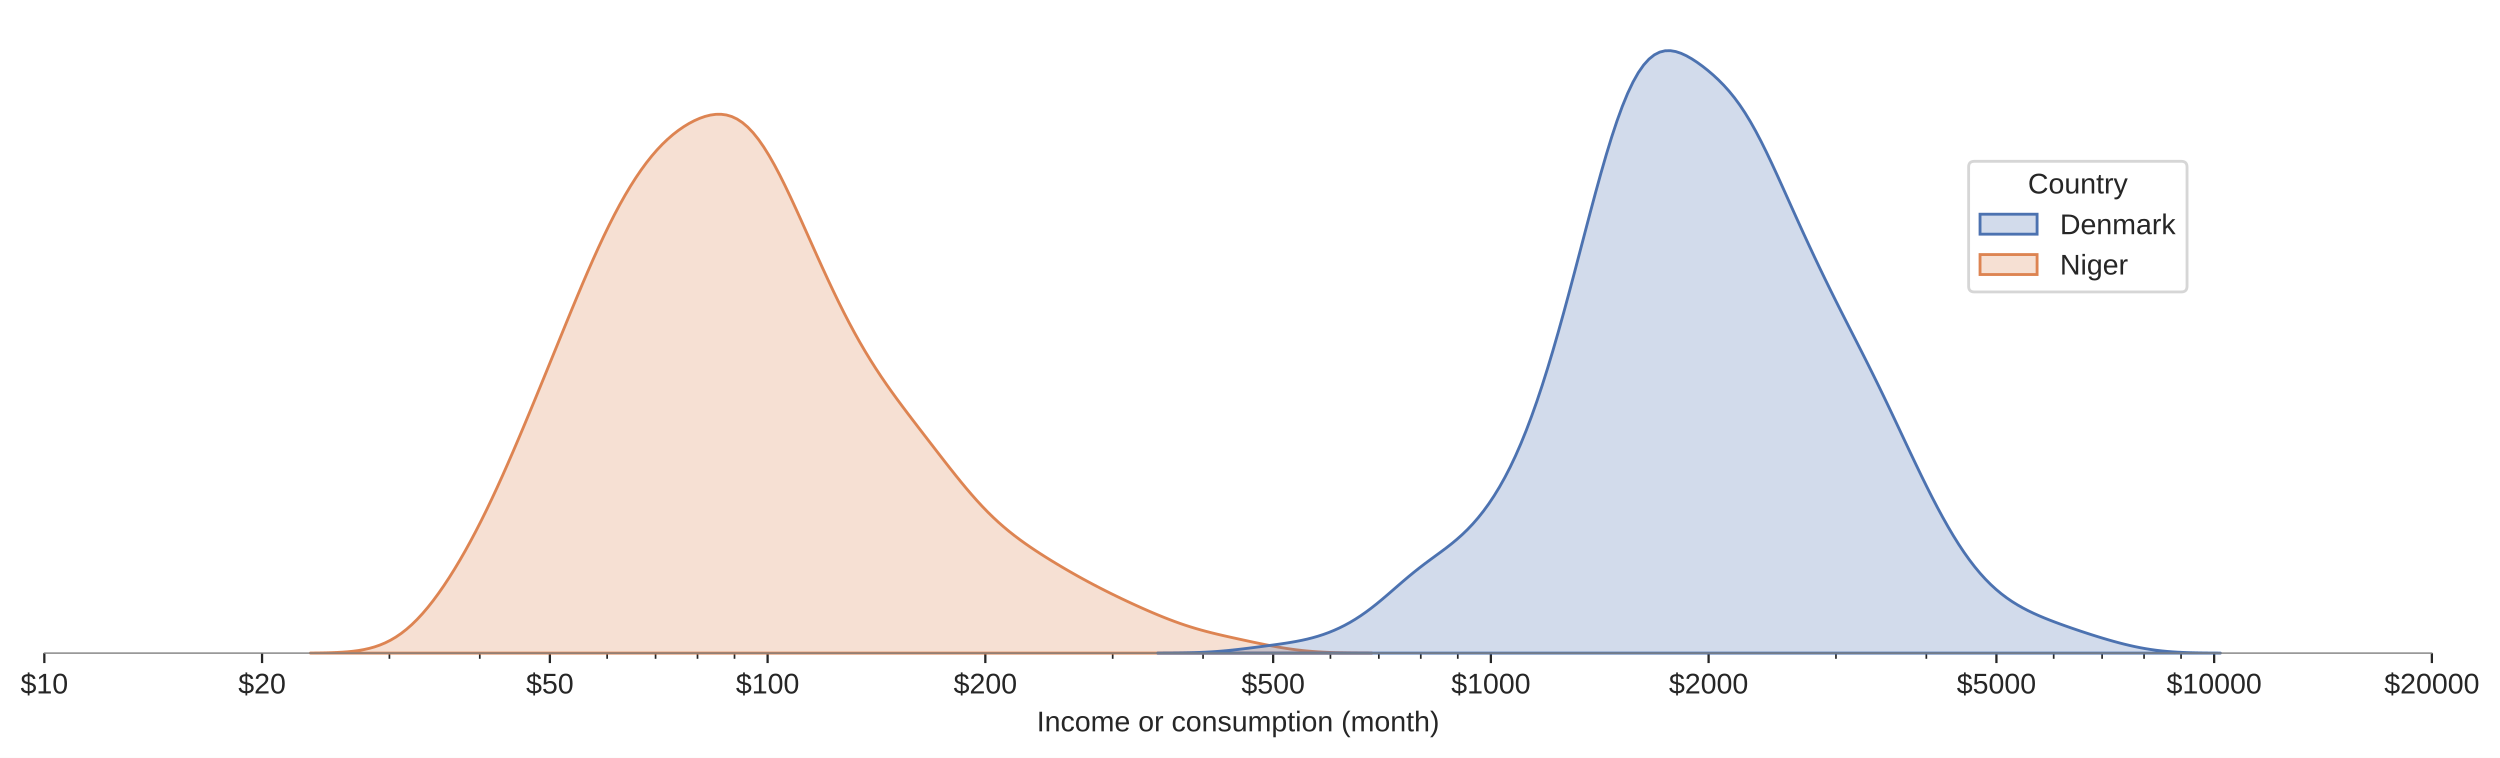
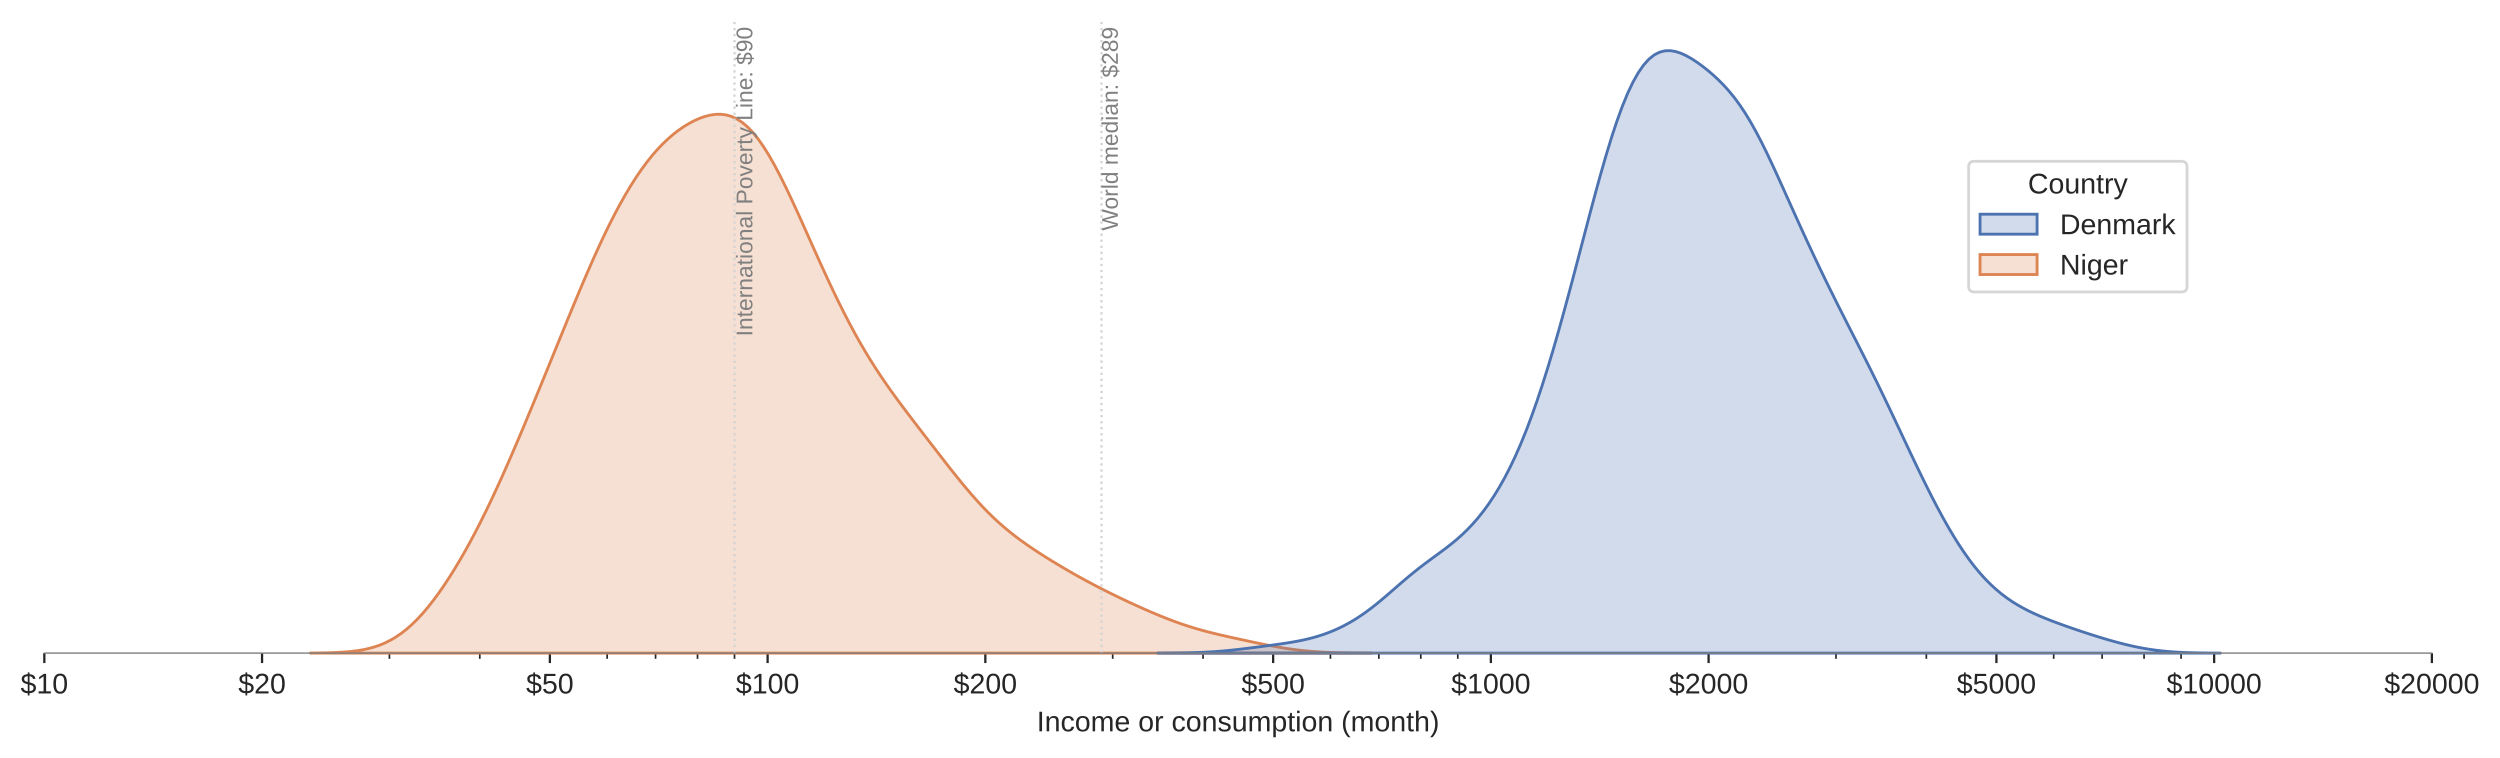
<svg xmlns="http://www.w3.org/2000/svg" xmlns:xlink="http://www.w3.org/1999/xlink" width="876.424pt" height="265.69pt" viewBox="0 0 876.424 265.69" version="1.1">
  <defs>
    <style type="text/css">*{stroke-linejoin: round; stroke-linecap: butt}</style>
  </defs>
  <g id="figure_1">
    <g id="patch_1">
      <path d="M 0 265.69  L 876.424 265.69  L 876.424 0  L 0 0  z " style="fill: #ffffff" />
    </g>
    <g id="axes_1">
      <g id="patch_2">
        <path d="M 15.541 228.96  L 852.541 228.96  L 852.541 7.2  L 15.541 7.2  z " style="fill: #ffffff" />
      </g>
      <g id="matplotlib.axis_1">
        <g id="xtick_1">
          <g id="line2d_1">
            <defs>
-               <path id="mecbe6abd04" d="M 0 0  L 0 3.5  " style="stroke: #262626; stroke-width: 0.8" />
+               <path id="m36e0f16350" d="M 0 0  L 0 3.5  " style="stroke: #262626; stroke-width: 0.8" />
            </defs>
            <g>
-               <use xlink:href="#mecbe6abd04" x="15.541" y="228.96" style="fill: #262626; stroke: #262626; stroke-width: 0.8" />
+               <use xlink:href="#m36e0f16350" x="15.541" y="228.96" style="fill: #262626; stroke: #262626; stroke-width: 0.8" />
            </g>
          </g>
          <g id="text_1">
            <text style="font-size: 10px; font-family: 'Arial', 'DejaVu Sans', 'Liberation Sans', 'Bitstream Vera Sans', sans-serif; text-anchor: middle; fill: #262626" x="15.541" y="243.118" transform="rotate(-0 15.54141 243.1178)">$10</text>
          </g>
        </g>
        <g id="xtick_2">
          <g id="line2d_2">
            <g>
-               <use xlink:href="#mecbe6abd04" x="91.87" y="228.96" style="fill: #262626; stroke: #262626; stroke-width: 0.8" />
+               <use xlink:href="#m36e0f16350" x="91.87" y="228.96" style="fill: #262626; stroke: #262626; stroke-width: 0.8" />
            </g>
          </g>
          <g id="text_2">
            <text style="font-size: 10px; font-family: 'Arial', 'DejaVu Sans', 'Liberation Sans', 'Bitstream Vera Sans', sans-serif; text-anchor: middle; fill: #262626" x="91.87" y="243.118" transform="rotate(-0 91.86974 243.1178)">$20</text>
          </g>
        </g>
        <g id="xtick_3">
          <g id="line2d_3">
            <g>
-               <use xlink:href="#mecbe6abd04" x="192.77" y="228.96" style="fill: #262626; stroke: #262626; stroke-width: 0.8" />
+               <use xlink:href="#m36e0f16350" x="192.77" y="228.96" style="fill: #262626; stroke: #262626; stroke-width: 0.8" />
            </g>
          </g>
          <g id="text_3">
            <text style="font-size: 10px; font-family: 'Arial', 'DejaVu Sans', 'Liberation Sans', 'Bitstream Vera Sans', sans-serif; text-anchor: middle; fill: #262626" x="192.77" y="243.118" transform="rotate(-0 192.7703 243.1178)">$50</text>
          </g>
        </g>
        <g id="xtick_4">
          <g id="line2d_4">
            <g>
-               <use xlink:href="#mecbe6abd04" x="269.099" y="228.96" style="fill: #262626; stroke: #262626; stroke-width: 0.8" />
+               <use xlink:href="#m36e0f16350" x="269.099" y="228.96" style="fill: #262626; stroke: #262626; stroke-width: 0.8" />
            </g>
          </g>
          <g id="text_4">
            <text style="font-size: 10px; font-family: 'Arial', 'DejaVu Sans', 'Liberation Sans', 'Bitstream Vera Sans', sans-serif; text-anchor: middle; fill: #262626" x="269.099" y="243.118" transform="rotate(-0 269.0986 243.1178)">$100</text>
          </g>
        </g>
        <g id="xtick_5">
          <g id="line2d_5">
            <g>
-               <use xlink:href="#mecbe6abd04" x="345.427" y="228.96" style="fill: #262626; stroke: #262626; stroke-width: 0.8" />
+               <use xlink:href="#m36e0f16350" x="345.427" y="228.96" style="fill: #262626; stroke: #262626; stroke-width: 0.8" />
            </g>
          </g>
          <g id="text_5">
            <text style="font-size: 10px; font-family: 'Arial', 'DejaVu Sans', 'Liberation Sans', 'Bitstream Vera Sans', sans-serif; text-anchor: middle; fill: #262626" x="345.427" y="243.118" transform="rotate(-0 345.427 243.1178)">$200</text>
          </g>
        </g>
        <g id="xtick_6">
          <g id="line2d_6">
            <g>
-               <use xlink:href="#mecbe6abd04" x="446.328" y="228.96" style="fill: #262626; stroke: #262626; stroke-width: 0.8" />
+               <use xlink:href="#m36e0f16350" x="446.328" y="228.96" style="fill: #262626; stroke: #262626; stroke-width: 0.8" />
            </g>
          </g>
          <g id="text_6">
            <text style="font-size: 10px; font-family: 'Arial', 'DejaVu Sans', 'Liberation Sans', 'Bitstream Vera Sans', sans-serif; text-anchor: middle; fill: #262626" x="446.328" y="243.118" transform="rotate(-0 446.3275 243.1178)">$500</text>
          </g>
        </g>
        <g id="xtick_7">
          <g id="line2d_7">
            <g>
-               <use xlink:href="#mecbe6abd04" x="522.656" y="228.96" style="fill: #262626; stroke: #262626; stroke-width: 0.8" />
+               <use xlink:href="#m36e0f16350" x="522.656" y="228.96" style="fill: #262626; stroke: #262626; stroke-width: 0.8" />
            </g>
          </g>
          <g id="text_7">
            <text style="font-size: 10px; font-family: 'Arial', 'DejaVu Sans', 'Liberation Sans', 'Bitstream Vera Sans', sans-serif; text-anchor: middle; fill: #262626" x="522.656" y="243.118" transform="rotate(-0 522.6559 243.1178)">$1000</text>
          </g>
        </g>
        <g id="xtick_8">
          <g id="line2d_8">
            <g>
-               <use xlink:href="#mecbe6abd04" x="598.984" y="228.96" style="fill: #262626; stroke: #262626; stroke-width: 0.8" />
+               <use xlink:href="#m36e0f16350" x="598.984" y="228.96" style="fill: #262626; stroke: #262626; stroke-width: 0.8" />
            </g>
          </g>
          <g id="text_8">
            <text style="font-size: 10px; font-family: 'Arial', 'DejaVu Sans', 'Liberation Sans', 'Bitstream Vera Sans', sans-serif; text-anchor: middle; fill: #262626" x="598.984" y="243.118" transform="rotate(-0 598.9842 243.1178)">$2000</text>
          </g>
        </g>
        <g id="xtick_9">
          <g id="line2d_9">
            <g>
-               <use xlink:href="#mecbe6abd04" x="699.885" y="228.96" style="fill: #262626; stroke: #262626; stroke-width: 0.8" />
+               <use xlink:href="#m36e0f16350" x="699.885" y="228.96" style="fill: #262626; stroke: #262626; stroke-width: 0.8" />
            </g>
          </g>
          <g id="text_9">
            <text style="font-size: 10px; font-family: 'Arial', 'DejaVu Sans', 'Liberation Sans', 'Bitstream Vera Sans', sans-serif; text-anchor: middle; fill: #262626" x="699.885" y="243.118" transform="rotate(-0 699.8847 243.1178)">$5000</text>
          </g>
        </g>
        <g id="xtick_10">
          <g id="line2d_10">
            <g>
-               <use xlink:href="#mecbe6abd04" x="776.213" y="228.96" style="fill: #262626; stroke: #262626; stroke-width: 0.8" />
+               <use xlink:href="#m36e0f16350" x="776.213" y="228.96" style="fill: #262626; stroke: #262626; stroke-width: 0.8" />
            </g>
          </g>
          <g id="text_10">
            <text style="font-size: 10px; font-family: 'Arial', 'DejaVu Sans', 'Liberation Sans', 'Bitstream Vera Sans', sans-serif; text-anchor: middle; fill: #262626" x="776.213" y="243.118" transform="rotate(-0 776.2131 243.1178)">$10000</text>
          </g>
        </g>
        <g id="xtick_11">
          <g id="line2d_11">
            <g>
-               <use xlink:href="#mecbe6abd04" x="852.541" y="228.96" style="fill: #262626; stroke: #262626; stroke-width: 0.8" />
+               <use xlink:href="#m36e0f16350" x="852.541" y="228.96" style="fill: #262626; stroke: #262626; stroke-width: 0.8" />
            </g>
          </g>
          <g id="text_11">
            <text style="font-size: 10px; font-family: 'Arial', 'DejaVu Sans', 'Liberation Sans', 'Bitstream Vera Sans', sans-serif; text-anchor: middle; fill: #262626" x="852.541" y="243.118" transform="rotate(-0 852.5414 243.1178)">$20000</text>
          </g>
        </g>
        <g id="xtick_12">
          <g id="line2d_12">
            <defs>
-               <path id="mbf387635a9" d="M 0 0  L 0 2  " style="stroke: #262626; stroke-width: 0.6" />
+               <path id="m74c52f0c83" d="M 0 0  L 0 2  " style="stroke: #262626; stroke-width: 0.6" />
            </defs>
            <g>
-               <use xlink:href="#mbf387635a9" x="136.519" y="228.96" style="fill: #262626; stroke: #262626; stroke-width: 0.6" />
+               <use xlink:href="#m74c52f0c83" x="136.519" y="228.96" style="fill: #262626; stroke: #262626; stroke-width: 0.6" />
            </g>
          </g>
        </g>
        <g id="xtick_13">
          <g id="line2d_13">
            <g>
-               <use xlink:href="#mbf387635a9" x="168.198" y="228.96" style="fill: #262626; stroke: #262626; stroke-width: 0.6" />
+               <use xlink:href="#m74c52f0c83" x="168.198" y="228.96" style="fill: #262626; stroke: #262626; stroke-width: 0.6" />
            </g>
          </g>
        </g>
        <g id="xtick_14">
          <g id="line2d_14">
            <g>
-               <use xlink:href="#mbf387635a9" x="212.847" y="228.96" style="fill: #262626; stroke: #262626; stroke-width: 0.6" />
+               <use xlink:href="#m74c52f0c83" x="212.847" y="228.96" style="fill: #262626; stroke: #262626; stroke-width: 0.6" />
            </g>
          </g>
        </g>
        <g id="xtick_15">
          <g id="line2d_15">
            <g>
-               <use xlink:href="#mbf387635a9" x="229.822" y="228.96" style="fill: #262626; stroke: #262626; stroke-width: 0.6" />
+               <use xlink:href="#m74c52f0c83" x="229.822" y="228.96" style="fill: #262626; stroke: #262626; stroke-width: 0.6" />
            </g>
          </g>
        </g>
        <g id="xtick_16">
          <g id="line2d_16">
            <g>
-               <use xlink:href="#mbf387635a9" x="244.526" y="228.96" style="fill: #262626; stroke: #262626; stroke-width: 0.6" />
+               <use xlink:href="#m74c52f0c83" x="244.526" y="228.96" style="fill: #262626; stroke: #262626; stroke-width: 0.6" />
            </g>
          </g>
        </g>
        <g id="xtick_17">
          <g id="line2d_17">
            <g>
-               <use xlink:href="#mbf387635a9" x="257.496" y="228.96" style="fill: #262626; stroke: #262626; stroke-width: 0.6" />
+               <use xlink:href="#m74c52f0c83" x="257.496" y="228.96" style="fill: #262626; stroke: #262626; stroke-width: 0.6" />
            </g>
          </g>
        </g>
        <g id="xtick_18">
          <g id="line2d_18">
            <g>
-               <use xlink:href="#mbf387635a9" x="390.076" y="228.96" style="fill: #262626; stroke: #262626; stroke-width: 0.6" />
+               <use xlink:href="#m74c52f0c83" x="390.076" y="228.96" style="fill: #262626; stroke: #262626; stroke-width: 0.6" />
            </g>
          </g>
        </g>
        <g id="xtick_19">
          <g id="line2d_19">
            <g>
-               <use xlink:href="#mbf387635a9" x="421.755" y="228.96" style="fill: #262626; stroke: #262626; stroke-width: 0.6" />
+               <use xlink:href="#m74c52f0c83" x="421.755" y="228.96" style="fill: #262626; stroke: #262626; stroke-width: 0.6" />
            </g>
          </g>
        </g>
        <g id="xtick_20">
          <g id="line2d_20">
            <g>
-               <use xlink:href="#mbf387635a9" x="466.404" y="228.96" style="fill: #262626; stroke: #262626; stroke-width: 0.6" />
+               <use xlink:href="#m74c52f0c83" x="466.404" y="228.96" style="fill: #262626; stroke: #262626; stroke-width: 0.6" />
            </g>
          </g>
        </g>
        <g id="xtick_21">
          <g id="line2d_21">
            <g>
-               <use xlink:href="#mbf387635a9" x="483.379" y="228.96" style="fill: #262626; stroke: #262626; stroke-width: 0.6" />
+               <use xlink:href="#m74c52f0c83" x="483.379" y="228.96" style="fill: #262626; stroke: #262626; stroke-width: 0.6" />
            </g>
          </g>
        </g>
        <g id="xtick_22">
          <g id="line2d_22">
            <g>
-               <use xlink:href="#mbf387635a9" x="498.084" y="228.96" style="fill: #262626; stroke: #262626; stroke-width: 0.6" />
+               <use xlink:href="#m74c52f0c83" x="498.084" y="228.96" style="fill: #262626; stroke: #262626; stroke-width: 0.6" />
            </g>
          </g>
        </g>
        <g id="xtick_23">
          <g id="line2d_23">
            <g>
-               <use xlink:href="#mbf387635a9" x="511.054" y="228.96" style="fill: #262626; stroke: #262626; stroke-width: 0.6" />
+               <use xlink:href="#m74c52f0c83" x="511.054" y="228.96" style="fill: #262626; stroke: #262626; stroke-width: 0.6" />
            </g>
          </g>
        </g>
        <g id="xtick_24">
          <g id="line2d_24">
            <g>
-               <use xlink:href="#mbf387635a9" x="643.633" y="228.96" style="fill: #262626; stroke: #262626; stroke-width: 0.6" />
+               <use xlink:href="#m74c52f0c83" x="643.633" y="228.96" style="fill: #262626; stroke: #262626; stroke-width: 0.6" />
            </g>
          </g>
        </g>
        <g id="xtick_25">
          <g id="line2d_25">
            <g>
-               <use xlink:href="#mbf387635a9" x="675.313" y="228.96" style="fill: #262626; stroke: #262626; stroke-width: 0.6" />
+               <use xlink:href="#m74c52f0c83" x="675.313" y="228.96" style="fill: #262626; stroke: #262626; stroke-width: 0.6" />
            </g>
          </g>
        </g>
        <g id="xtick_26">
          <g id="line2d_26">
            <g>
-               <use xlink:href="#mbf387635a9" x="719.962" y="228.96" style="fill: #262626; stroke: #262626; stroke-width: 0.6" />
+               <use xlink:href="#m74c52f0c83" x="719.962" y="228.96" style="fill: #262626; stroke: #262626; stroke-width: 0.6" />
            </g>
          </g>
        </g>
        <g id="xtick_27">
          <g id="line2d_27">
            <g>
-               <use xlink:href="#mbf387635a9" x="736.937" y="228.96" style="fill: #262626; stroke: #262626; stroke-width: 0.6" />
+               <use xlink:href="#m74c52f0c83" x="736.937" y="228.96" style="fill: #262626; stroke: #262626; stroke-width: 0.6" />
            </g>
          </g>
        </g>
        <g id="xtick_28">
          <g id="line2d_28">
            <g>
-               <use xlink:href="#mbf387635a9" x="751.641" y="228.96" style="fill: #262626; stroke: #262626; stroke-width: 0.6" />
+               <use xlink:href="#m74c52f0c83" x="751.641" y="228.96" style="fill: #262626; stroke: #262626; stroke-width: 0.6" />
            </g>
          </g>
        </g>
        <g id="xtick_29">
          <g id="line2d_29">
            <g>
-               <use xlink:href="#mbf387635a9" x="764.611" y="228.96" style="fill: #262626; stroke: #262626; stroke-width: 0.6" />
+               <use xlink:href="#m74c52f0c83" x="764.611" y="228.96" style="fill: #262626; stroke: #262626; stroke-width: 0.6" />
            </g>
          </g>
        </g>
        <g id="text_12">
          <text style="font-size: 10px; font-family: 'Arial', 'DejaVu Sans', 'Liberation Sans', 'Bitstream Vera Sans', sans-serif; text-anchor: middle; fill: #262626" x="434.041" y="256.385" transform="rotate(-0 434.0414 256.385)">Income or consumption (month)</text>
        </g>
      </g>
      <g id="matplotlib.axis_2" />
      <g id="FillBetweenPolyCollection_1">
        <defs>
-           <path id="m3362340165" d="M 108.839 -36.759  L 108.839 -36.73  L 110.709 -36.73  L 112.578 -36.73  L 114.448 -36.73  L 116.317 -36.73  L 118.187 -36.73  L 120.056 -36.73  L 121.926 -36.73  L 123.795 -36.73  L 125.665 -36.73  L 127.534 -36.73  L 129.404 -36.73  L 131.273 -36.73  L 133.143 -36.73  L 135.012 -36.73  L 136.882 -36.73  L 138.751 -36.73  L 140.621 -36.73  L 142.49 -36.73  L 144.36 -36.73  L 146.229 -36.73  L 148.099 -36.73  L 149.968 -36.73  L 151.837 -36.73  L 153.707 -36.73  L 155.576 -36.73  L 157.446 -36.73  L 159.315 -36.73  L 161.185 -36.73  L 163.054 -36.73  L 164.924 -36.73  L 166.793 -36.73  L 168.663 -36.73  L 170.532 -36.73  L 172.402 -36.73  L 174.271 -36.73  L 176.141 -36.73  L 178.01 -36.73  L 179.88 -36.73  L 181.749 -36.73  L 183.619 -36.73  L 185.488 -36.73  L 187.358 -36.73  L 189.227 -36.73  L 191.097 -36.73  L 192.966 -36.73  L 194.836 -36.73  L 196.705 -36.73  L 198.575 -36.73  L 200.444 -36.73  L 202.314 -36.73  L 204.183 -36.73  L 206.053 -36.73  L 207.922 -36.73  L 209.792 -36.73  L 211.661 -36.73  L 213.531 -36.73  L 215.4 -36.73  L 217.27 -36.73  L 219.139 -36.73  L 221.009 -36.73  L 222.878 -36.73  L 224.748 -36.73  L 226.617 -36.73  L 228.487 -36.73  L 230.356 -36.73  L 232.226 -36.73  L 234.095 -36.73  L 235.965 -36.73  L 237.834 -36.73  L 239.704 -36.73  L 241.573 -36.73  L 243.443 -36.73  L 245.312 -36.73  L 247.182 -36.73  L 249.051 -36.73  L 250.921 -36.73  L 252.79 -36.73  L 254.66 -36.73  L 256.529 -36.73  L 258.399 -36.73  L 260.268 -36.73  L 262.138 -36.73  L 264.007 -36.73  L 265.877 -36.73  L 267.746 -36.73  L 269.616 -36.73  L 271.485 -36.73  L 273.355 -36.73  L 275.224 -36.73  L 277.094 -36.73  L 278.963 -36.73  L 280.833 -36.73  L 282.702 -36.73  L 284.572 -36.73  L 286.441 -36.73  L 288.311 -36.73  L 290.18 -36.73  L 292.05 -36.73  L 293.919 -36.73  L 295.789 -36.73  L 297.658 -36.73  L 299.528 -36.73  L 301.397 -36.73  L 303.267 -36.73  L 305.136 -36.73  L 307.006 -36.73  L 308.875 -36.73  L 310.745 -36.73  L 312.614 -36.73  L 314.484 -36.73  L 316.353 -36.73  L 318.223 -36.73  L 320.092 -36.73  L 321.962 -36.73  L 323.831 -36.73  L 325.701 -36.73  L 327.57 -36.73  L 329.44 -36.73  L 331.309 -36.73  L 333.179 -36.73  L 335.048 -36.73  L 336.917 -36.73  L 338.787 -36.73  L 340.656 -36.73  L 342.526 -36.73  L 344.395 -36.73  L 346.265 -36.73  L 348.134 -36.73  L 350.004 -36.73  L 351.873 -36.73  L 353.743 -36.73  L 355.612 -36.73  L 357.482 -36.73  L 359.351 -36.73  L 361.221 -36.73  L 363.09 -36.73  L 364.96 -36.73  L 366.829 -36.73  L 368.699 -36.73  L 370.568 -36.73  L 372.438 -36.73  L 374.307 -36.73  L 376.177 -36.73  L 378.046 -36.73  L 379.916 -36.73  L 381.785 -36.73  L 383.655 -36.73  L 385.524 -36.73  L 387.394 -36.73  L 389.263 -36.73  L 391.133 -36.73  L 393.002 -36.73  L 394.872 -36.73  L 396.741 -36.73  L 398.611 -36.73  L 400.48 -36.73  L 402.35 -36.73  L 404.219 -36.73  L 406.089 -36.73  L 407.958 -36.73  L 409.828 -36.73  L 411.697 -36.73  L 413.567 -36.73  L 415.436 -36.73  L 417.306 -36.73  L 419.175 -36.73  L 421.045 -36.73  L 422.914 -36.73  L 424.784 -36.73  L 426.653 -36.73  L 428.523 -36.73  L 430.392 -36.73  L 432.262 -36.73  L 434.131 -36.73  L 436.001 -36.73  L 437.87 -36.73  L 439.74 -36.73  L 441.609 -36.73  L 443.479 -36.73  L 445.348 -36.73  L 447.218 -36.73  L 449.087 -36.73  L 450.957 -36.73  L 452.826 -36.73  L 454.696 -36.73  L 456.565 -36.73  L 458.435 -36.73  L 460.304 -36.73  L 462.174 -36.73  L 464.043 -36.73  L 465.913 -36.73  L 467.782 -36.73  L 469.652 -36.73  L 471.521 -36.73  L 473.391 -36.73  L 475.26 -36.73  L 477.13 -36.73  L 478.999 -36.73  L 480.869 -36.73  L 480.869 -36.743  L 480.869 -36.743  L 478.999 -36.75  L 477.13 -36.761  L 475.26 -36.776  L 473.391 -36.796  L 471.521 -36.825  L 469.652 -36.863  L 467.782 -36.914  L 465.913 -36.98  L 464.043 -37.065  L 462.174 -37.17  L 460.304 -37.299  L 458.435 -37.455  L 456.565 -37.64  L 454.696 -37.854  L 452.826 -38.099  L 450.957 -38.373  L 449.087 -38.675  L 447.218 -39.002  L 445.348 -39.351  L 443.479 -39.717  L 441.609 -40.098  L 439.74 -40.488  L 437.87 -40.885  L 436.001 -41.287  L 434.131 -41.693  L 432.262 -42.103  L 430.392 -42.519  L 428.523 -42.945  L 426.653 -43.384  L 424.784 -43.841  L 422.914 -44.32  L 421.045 -44.827  L 419.175 -45.363  L 417.306 -45.933  L 415.436 -46.538  L 413.567 -47.176  L 411.697 -47.849  L 409.828 -48.553  L 407.958 -49.287  L 406.089 -50.047  L 404.219 -50.831  L 402.35 -51.635  L 400.48 -52.458  L 398.611 -53.298  L 396.741 -54.153  L 394.872 -55.023  L 393.002 -55.908  L 391.133 -56.808  L 389.263 -57.724  L 387.394 -58.658  L 385.524 -59.609  L 383.655 -60.58  L 381.785 -61.57  L 379.916 -62.581  L 378.046 -63.613  L 376.177 -64.665  L 374.307 -65.737  L 372.438 -66.83  L 370.568 -67.943  L 368.699 -69.078  L 366.829 -70.236  L 364.96 -71.421  L 363.09 -72.636  L 361.221 -73.888  L 359.351 -75.183  L 357.482 -76.53  L 355.612 -77.939  L 353.743 -79.418  L 351.873 -80.976  L 350.004 -82.621  L 348.134 -84.359  L 346.265 -86.192  L 344.395 -88.122  L 342.526 -90.145  L 340.656 -92.255  L 338.787 -94.444  L 336.917 -96.7  L 335.048 -99.011  L 333.179 -101.365  L 331.309 -103.75  L 329.44 -106.155  L 327.57 -108.571  L 325.701 -110.993  L 323.831 -113.419  L 321.962 -115.849  L 320.092 -118.288  L 318.223 -120.744  L 316.353 -123.227  L 314.484 -125.749  L 312.614 -128.326  L 310.745 -130.973  L 308.875 -133.705  L 307.006 -136.538  L 305.136 -139.485  L 303.267 -142.557  L 301.397 -145.763  L 299.528 -149.108  L 297.658 -152.591  L 295.789 -156.211  L 293.919 -159.96  L 292.05 -163.827  L 290.18 -167.799  L 288.311 -171.856  L 286.441 -175.98  L 284.572 -180.147  L 282.702 -184.329  L 280.833 -188.498  L 278.963 -192.62  L 277.094 -196.658  L 275.224 -200.572  L 273.355 -204.321  L 271.485 -207.862  L 269.616 -211.153  L 267.746 -214.154  L 265.877 -216.834  L 264.007 -219.165  L 262.138 -221.131  L 260.268 -222.727  L 258.399 -223.956  L 256.529 -224.834  L 254.66 -225.382  L 252.79 -225.629  L 250.921 -225.607  L 249.051 -225.347  L 247.182 -224.877  L 245.312 -224.221  L 243.443 -223.397  L 241.573 -222.415  L 239.704 -221.28  L 237.834 -219.991  L 235.965 -218.541  L 234.095 -216.925  L 232.226 -215.135  L 230.356 -213.161  L 228.487 -210.999  L 226.617 -208.644  L 224.748 -206.093  L 222.878 -203.345  L 221.009 -200.401  L 219.139 -197.263  L 217.27 -193.937  L 215.4 -190.426  L 213.531 -186.739  L 211.661 -182.887  L 209.792 -178.883  L 207.922 -174.741  L 206.053 -170.48  L 204.183 -166.119  L 202.314 -161.676  L 200.444 -157.173  L 198.575 -152.627  L 196.705 -148.054  L 194.836 -143.468  L 192.966 -138.881  L 191.097 -134.302  L 189.227 -129.738  L 187.358 -125.198  L 185.488 -120.687  L 183.619 -116.213  L 181.749 -111.787  L 179.88 -107.418  L 178.01 -103.119  L 176.141 -98.901  L 174.271 -94.778  L 172.402 -90.759  L 170.532 -86.856  L 168.663 -83.074  L 166.793 -79.421  L 164.924 -75.898  L 163.054 -72.509  L 161.185 -69.255  L 159.315 -66.138  L 157.446 -63.16  L 155.576 -60.326  L 153.707 -57.641  L 151.837 -55.112  L 149.968 -52.747  L 148.099 -50.554  L 146.229 -48.54  L 144.36 -46.71  L 142.49 -45.068  L 140.621 -43.613  L 138.751 -42.34  L 136.882 -41.244  L 135.012 -40.313  L 133.143 -39.535  L 131.273 -38.895  L 129.404 -38.377  L 127.534 -37.964  L 125.665 -37.641  L 123.795 -37.392  L 121.926 -37.204  L 120.056 -37.064  L 118.187 -36.962  L 116.317 -36.888  L 114.448 -36.836  L 112.578 -36.8  L 110.709 -36.775  L 108.839 -36.759  z " style="stroke: #dd8452" />
+           <path id="mcec9c2b5de" d="M 108.839 -36.759  L 108.839 -36.73  L 110.709 -36.73  L 112.578 -36.73  L 114.448 -36.73  L 116.317 -36.73  L 118.187 -36.73  L 120.056 -36.73  L 121.926 -36.73  L 123.795 -36.73  L 125.665 -36.73  L 127.534 -36.73  L 129.404 -36.73  L 131.273 -36.73  L 133.143 -36.73  L 135.012 -36.73  L 136.882 -36.73  L 138.751 -36.73  L 140.621 -36.73  L 142.49 -36.73  L 144.36 -36.73  L 146.229 -36.73  L 148.099 -36.73  L 149.968 -36.73  L 151.837 -36.73  L 153.707 -36.73  L 155.576 -36.73  L 157.446 -36.73  L 159.315 -36.73  L 161.185 -36.73  L 163.054 -36.73  L 164.924 -36.73  L 166.793 -36.73  L 168.663 -36.73  L 170.532 -36.73  L 172.402 -36.73  L 174.271 -36.73  L 176.141 -36.73  L 178.01 -36.73  L 179.88 -36.73  L 181.749 -36.73  L 183.619 -36.73  L 185.488 -36.73  L 187.358 -36.73  L 189.227 -36.73  L 191.097 -36.73  L 192.966 -36.73  L 194.836 -36.73  L 196.705 -36.73  L 198.575 -36.73  L 200.444 -36.73  L 202.314 -36.73  L 204.183 -36.73  L 206.053 -36.73  L 207.922 -36.73  L 209.792 -36.73  L 211.661 -36.73  L 213.531 -36.73  L 215.4 -36.73  L 217.27 -36.73  L 219.139 -36.73  L 221.009 -36.73  L 222.878 -36.73  L 224.748 -36.73  L 226.617 -36.73  L 228.487 -36.73  L 230.356 -36.73  L 232.226 -36.73  L 234.095 -36.73  L 235.965 -36.73  L 237.834 -36.73  L 239.704 -36.73  L 241.573 -36.73  L 243.443 -36.73  L 245.312 -36.73  L 247.182 -36.73  L 249.051 -36.73  L 250.921 -36.73  L 252.79 -36.73  L 254.66 -36.73  L 256.529 -36.73  L 258.399 -36.73  L 260.268 -36.73  L 262.138 -36.73  L 264.007 -36.73  L 265.877 -36.73  L 267.746 -36.73  L 269.616 -36.73  L 271.485 -36.73  L 273.355 -36.73  L 275.224 -36.73  L 277.094 -36.73  L 278.963 -36.73  L 280.833 -36.73  L 282.702 -36.73  L 284.572 -36.73  L 286.441 -36.73  L 288.311 -36.73  L 290.18 -36.73  L 292.05 -36.73  L 293.919 -36.73  L 295.789 -36.73  L 297.658 -36.73  L 299.528 -36.73  L 301.397 -36.73  L 303.267 -36.73  L 305.136 -36.73  L 307.006 -36.73  L 308.875 -36.73  L 310.745 -36.73  L 312.614 -36.73  L 314.484 -36.73  L 316.353 -36.73  L 318.223 -36.73  L 320.092 -36.73  L 321.962 -36.73  L 323.831 -36.73  L 325.701 -36.73  L 327.57 -36.73  L 329.44 -36.73  L 331.309 -36.73  L 333.179 -36.73  L 335.048 -36.73  L 336.917 -36.73  L 338.787 -36.73  L 340.656 -36.73  L 342.526 -36.73  L 344.395 -36.73  L 346.265 -36.73  L 348.134 -36.73  L 350.004 -36.73  L 351.873 -36.73  L 353.743 -36.73  L 355.612 -36.73  L 357.482 -36.73  L 359.351 -36.73  L 361.221 -36.73  L 363.09 -36.73  L 364.96 -36.73  L 366.829 -36.73  L 368.699 -36.73  L 370.568 -36.73  L 372.438 -36.73  L 374.307 -36.73  L 376.177 -36.73  L 378.046 -36.73  L 379.916 -36.73  L 381.785 -36.73  L 383.655 -36.73  L 385.524 -36.73  L 387.394 -36.73  L 389.263 -36.73  L 391.133 -36.73  L 393.002 -36.73  L 394.872 -36.73  L 396.741 -36.73  L 398.611 -36.73  L 400.48 -36.73  L 402.35 -36.73  L 404.219 -36.73  L 406.089 -36.73  L 407.958 -36.73  L 409.828 -36.73  L 411.697 -36.73  L 413.567 -36.73  L 415.436 -36.73  L 417.306 -36.73  L 419.175 -36.73  L 421.045 -36.73  L 422.914 -36.73  L 424.784 -36.73  L 426.653 -36.73  L 428.523 -36.73  L 430.392 -36.73  L 432.262 -36.73  L 434.131 -36.73  L 436.001 -36.73  L 437.87 -36.73  L 439.74 -36.73  L 441.609 -36.73  L 443.479 -36.73  L 445.348 -36.73  L 447.218 -36.73  L 449.087 -36.73  L 450.957 -36.73  L 452.826 -36.73  L 454.696 -36.73  L 456.565 -36.73  L 458.435 -36.73  L 460.304 -36.73  L 462.174 -36.73  L 464.043 -36.73  L 465.913 -36.73  L 467.782 -36.73  L 469.652 -36.73  L 471.521 -36.73  L 473.391 -36.73  L 475.26 -36.73  L 477.13 -36.73  L 478.999 -36.73  L 480.869 -36.73  L 480.869 -36.743  L 480.869 -36.743  L 478.999 -36.75  L 477.13 -36.761  L 475.26 -36.776  L 473.391 -36.796  L 471.521 -36.825  L 469.652 -36.863  L 467.782 -36.914  L 465.913 -36.98  L 464.043 -37.065  L 462.174 -37.17  L 460.304 -37.299  L 458.435 -37.455  L 456.565 -37.64  L 454.696 -37.854  L 452.826 -38.099  L 450.957 -38.373  L 449.087 -38.675  L 447.218 -39.002  L 445.348 -39.351  L 443.479 -39.717  L 441.609 -40.098  L 439.74 -40.488  L 437.87 -40.885  L 436.001 -41.287  L 434.131 -41.693  L 432.262 -42.103  L 430.392 -42.519  L 428.523 -42.945  L 426.653 -43.384  L 424.784 -43.841  L 422.914 -44.32  L 421.045 -44.827  L 419.175 -45.363  L 417.306 -45.933  L 415.436 -46.538  L 413.567 -47.176  L 411.697 -47.849  L 409.828 -48.553  L 407.958 -49.287  L 406.089 -50.047  L 404.219 -50.831  L 402.35 -51.635  L 400.48 -52.458  L 398.611 -53.298  L 396.741 -54.153  L 394.872 -55.023  L 393.002 -55.908  L 391.133 -56.808  L 389.263 -57.724  L 387.394 -58.658  L 385.524 -59.609  L 383.655 -60.58  L 381.785 -61.57  L 379.916 -62.581  L 378.046 -63.613  L 376.177 -64.665  L 374.307 -65.737  L 372.438 -66.83  L 370.568 -67.943  L 368.699 -69.078  L 366.829 -70.236  L 364.96 -71.421  L 363.09 -72.636  L 361.221 -73.888  L 359.351 -75.183  L 357.482 -76.53  L 355.612 -77.939  L 353.743 -79.418  L 351.873 -80.976  L 350.004 -82.621  L 348.134 -84.359  L 346.265 -86.192  L 344.395 -88.122  L 342.526 -90.145  L 340.656 -92.255  L 338.787 -94.444  L 336.917 -96.7  L 335.048 -99.011  L 333.179 -101.365  L 331.309 -103.75  L 329.44 -106.155  L 327.57 -108.571  L 325.701 -110.993  L 323.831 -113.419  L 321.962 -115.849  L 320.092 -118.288  L 318.223 -120.744  L 316.353 -123.227  L 314.484 -125.749  L 312.614 -128.326  L 310.745 -130.973  L 308.875 -133.705  L 307.006 -136.538  L 305.136 -139.485  L 303.267 -142.557  L 301.397 -145.763  L 299.528 -149.108  L 297.658 -152.591  L 295.789 -156.211  L 293.919 -159.96  L 292.05 -163.827  L 290.18 -167.799  L 288.311 -171.856  L 286.441 -175.98  L 284.572 -180.147  L 282.702 -184.329  L 280.833 -188.498  L 278.963 -192.62  L 277.094 -196.658  L 275.224 -200.572  L 273.355 -204.321  L 271.485 -207.862  L 269.616 -211.153  L 267.746 -214.154  L 265.877 -216.834  L 264.007 -219.165  L 262.138 -221.131  L 260.268 -222.727  L 258.399 -223.956  L 256.529 -224.834  L 254.66 -225.382  L 252.79 -225.629  L 250.921 -225.607  L 249.051 -225.347  L 247.182 -224.877  L 245.312 -224.221  L 243.443 -223.397  L 241.573 -222.415  L 239.704 -221.28  L 237.834 -219.991  L 235.965 -218.541  L 234.095 -216.925  L 232.226 -215.135  L 230.356 -213.161  L 228.487 -210.999  L 226.617 -208.644  L 224.748 -206.093  L 222.878 -203.345  L 221.009 -200.401  L 219.139 -197.263  L 217.27 -193.937  L 215.4 -190.426  L 213.531 -186.739  L 211.661 -182.887  L 209.792 -178.883  L 207.922 -174.741  L 206.053 -170.48  L 204.183 -166.119  L 202.314 -161.676  L 200.444 -157.173  L 198.575 -152.627  L 196.705 -148.054  L 194.836 -143.468  L 192.966 -138.881  L 191.097 -134.302  L 189.227 -129.738  L 187.358 -125.198  L 185.488 -120.687  L 183.619 -116.213  L 181.749 -111.787  L 179.88 -107.418  L 178.01 -103.119  L 176.141 -98.901  L 174.271 -94.778  L 172.402 -90.759  L 170.532 -86.856  L 168.663 -83.074  L 166.793 -79.421  L 164.924 -75.898  L 163.054 -72.509  L 161.185 -69.255  L 159.315 -66.138  L 157.446 -63.16  L 155.576 -60.326  L 153.707 -57.641  L 151.837 -55.112  L 149.968 -52.747  L 148.099 -50.554  L 146.229 -48.54  L 144.36 -46.71  L 142.49 -45.068  L 140.621 -43.613  L 138.751 -42.34  L 136.882 -41.244  L 135.012 -40.313  L 133.143 -39.535  L 131.273 -38.895  L 129.404 -38.377  L 127.534 -37.964  L 125.665 -37.641  L 123.795 -37.392  L 121.926 -37.204  L 120.056 -37.064  L 118.187 -36.962  L 116.317 -36.888  L 114.448 -36.836  L 112.578 -36.8  L 110.709 -36.775  L 108.839 -36.759  z " style="stroke: #dd8452" />
        </defs>
        <g>
-           <use xlink:href="#m3362340165" x="0" y="265.69" style="fill: #dd8452; fill-opacity: 0.25; stroke: #dd8452" />
+           <use xlink:href="#mcec9c2b5de" x="0" y="265.69" style="fill: #dd8452; fill-opacity: 0.25; stroke: #dd8452" />
        </g>
      </g>
      <g id="FillBetweenPolyCollection_2">
        <defs>
-           <path id="maee7a9409b" d="M 405.866 -36.741  L 405.866 -36.73  L 407.738 -36.73  L 409.61 -36.73  L 411.482 -36.73  L 413.354 -36.73  L 415.226 -36.73  L 417.098 -36.73  L 418.97 -36.73  L 420.842 -36.73  L 422.714 -36.73  L 424.586 -36.73  L 426.458 -36.73  L 428.33 -36.73  L 430.202 -36.73  L 432.074 -36.73  L 433.946 -36.73  L 435.818 -36.73  L 437.69 -36.73  L 439.562 -36.73  L 441.434 -36.73  L 443.306 -36.73  L 445.178 -36.73  L 447.05 -36.73  L 448.922 -36.73  L 450.794 -36.73  L 452.666 -36.73  L 454.538 -36.73  L 456.41 -36.73  L 458.282 -36.73  L 460.154 -36.73  L 462.026 -36.73  L 463.897 -36.73  L 465.769 -36.73  L 467.641 -36.73  L 469.513 -36.73  L 471.385 -36.73  L 473.257 -36.73  L 475.129 -36.73  L 477.001 -36.73  L 478.873 -36.73  L 480.745 -36.73  L 482.617 -36.73  L 484.489 -36.73  L 486.361 -36.73  L 488.233 -36.73  L 490.105 -36.73  L 491.977 -36.73  L 493.849 -36.73  L 495.721 -36.73  L 497.593 -36.73  L 499.465 -36.73  L 501.337 -36.73  L 503.209 -36.73  L 505.081 -36.73  L 506.953 -36.73  L 508.825 -36.73  L 510.697 -36.73  L 512.569 -36.73  L 514.441 -36.73  L 516.313 -36.73  L 518.185 -36.73  L 520.057 -36.73  L 521.929 -36.73  L 523.801 -36.73  L 525.673 -36.73  L 527.545 -36.73  L 529.417 -36.73  L 531.289 -36.73  L 533.161 -36.73  L 535.033 -36.73  L 536.905 -36.73  L 538.777 -36.73  L 540.649 -36.73  L 542.521 -36.73  L 544.393 -36.73  L 546.265 -36.73  L 548.137 -36.73  L 550.009 -36.73  L 551.881 -36.73  L 553.753 -36.73  L 555.625 -36.73  L 557.497 -36.73  L 559.369 -36.73  L 561.241 -36.73  L 563.113 -36.73  L 564.985 -36.73  L 566.857 -36.73  L 568.729 -36.73  L 570.601 -36.73  L 572.473 -36.73  L 574.345 -36.73  L 576.217 -36.73  L 578.089 -36.73  L 579.961 -36.73  L 581.833 -36.73  L 583.705 -36.73  L 585.577 -36.73  L 587.448 -36.73  L 589.32 -36.73  L 591.192 -36.73  L 593.064 -36.73  L 594.936 -36.73  L 596.808 -36.73  L 598.68 -36.73  L 600.552 -36.73  L 602.424 -36.73  L 604.296 -36.73  L 606.168 -36.73  L 608.04 -36.73  L 609.912 -36.73  L 611.784 -36.73  L 613.656 -36.73  L 615.528 -36.73  L 617.4 -36.73  L 619.272 -36.73  L 621.144 -36.73  L 623.016 -36.73  L 624.888 -36.73  L 626.76 -36.73  L 628.632 -36.73  L 630.504 -36.73  L 632.376 -36.73  L 634.248 -36.73  L 636.12 -36.73  L 637.992 -36.73  L 639.864 -36.73  L 641.736 -36.73  L 643.608 -36.73  L 645.48 -36.73  L 647.352 -36.73  L 649.224 -36.73  L 651.096 -36.73  L 652.968 -36.73  L 654.84 -36.73  L 656.712 -36.73  L 658.584 -36.73  L 660.456 -36.73  L 662.328 -36.73  L 664.2 -36.73  L 666.072 -36.73  L 667.944 -36.73  L 669.816 -36.73  L 671.688 -36.73  L 673.56 -36.73  L 675.432 -36.73  L 677.304 -36.73  L 679.176 -36.73  L 681.048 -36.73  L 682.92 -36.73  L 684.792 -36.73  L 686.664 -36.73  L 688.536 -36.73  L 690.408 -36.73  L 692.28 -36.73  L 694.152 -36.73  L 696.024 -36.73  L 697.896 -36.73  L 699.768 -36.73  L 701.64 -36.73  L 703.512 -36.73  L 705.384 -36.73  L 707.256 -36.73  L 709.128 -36.73  L 710.999 -36.73  L 712.871 -36.73  L 714.743 -36.73  L 716.615 -36.73  L 718.487 -36.73  L 720.359 -36.73  L 722.231 -36.73  L 724.103 -36.73  L 725.975 -36.73  L 727.847 -36.73  L 729.719 -36.73  L 731.591 -36.73  L 733.463 -36.73  L 735.335 -36.73  L 737.207 -36.73  L 739.079 -36.73  L 740.951 -36.73  L 742.823 -36.73  L 744.695 -36.73  L 746.567 -36.73  L 748.439 -36.73  L 750.311 -36.73  L 752.183 -36.73  L 754.055 -36.73  L 755.927 -36.73  L 757.799 -36.73  L 759.671 -36.73  L 761.543 -36.73  L 763.415 -36.73  L 765.287 -36.73  L 767.159 -36.73  L 769.031 -36.73  L 770.903 -36.73  L 772.775 -36.73  L 774.647 -36.73  L 776.519 -36.73  L 778.391 -36.73  L 778.391 -36.743  L 778.391 -36.743  L 776.519 -36.752  L 774.647 -36.764  L 772.775 -36.783  L 770.903 -36.81  L 769.031 -36.847  L 767.159 -36.899  L 765.287 -36.969  L 763.415 -37.061  L 761.543 -37.179  L 759.671 -37.327  L 757.799 -37.509  L 755.927 -37.728  L 754.055 -37.987  L 752.183 -38.286  L 750.311 -38.625  L 748.439 -39.004  L 746.567 -39.419  L 744.695 -39.869  L 742.823 -40.35  L 740.951 -40.858  L 739.079 -41.39  L 737.207 -41.944  L 735.335 -42.516  L 733.463 -43.104  L 731.591 -43.707  L 729.719 -44.323  L 727.847 -44.953  L 725.975 -45.595  L 724.103 -46.251  L 722.231 -46.924  L 720.359 -47.616  L 718.487 -48.333  L 716.615 -49.081  L 714.743 -49.869  L 712.871 -50.707  L 710.999 -51.606  L 709.128 -52.58  L 707.256 -53.641  L 705.384 -54.805  L 703.512 -56.086  L 701.64 -57.498  L 699.768 -59.056  L 697.896 -60.773  L 696.024 -62.66  L 694.152 -64.726  L 692.28 -66.978  L 690.408 -69.42  L 688.536 -72.051  L 686.664 -74.868  L 684.792 -77.865  L 682.92 -81.031  L 681.048 -84.357  L 679.176 -87.826  L 677.304 -91.424  L 675.432 -95.135  L 673.56 -98.94  L 671.688 -102.82  L 669.816 -106.755  L 667.944 -110.725  L 666.072 -114.709  L 664.2 -118.687  L 662.328 -122.641  L 660.456 -126.557  L 658.584 -130.423  L 656.712 -134.237  L 654.84 -137.999  L 652.968 -141.717  L 651.096 -145.403  L 649.224 -149.074  L 647.352 -152.746  L 645.48 -156.437  L 643.608 -160.16  L 641.736 -163.928  L 639.864 -167.747  L 637.992 -171.624  L 636.12 -175.56  L 634.248 -179.555  L 632.376 -183.606  L 630.504 -187.708  L 628.632 -191.851  L 626.76 -196.016  L 624.888 -200.181  L 623.016 -204.312  L 621.144 -208.37  L 619.272 -212.311  L 617.4 -216.089  L 615.528 -219.663  L 613.656 -222.998  L 611.784 -226.074  L 609.912 -228.88  L 608.04 -231.424  L 606.168 -233.722  L 604.296 -235.803  L 602.424 -237.695  L 600.552 -239.43  L 598.68 -241.028  L 596.808 -242.505  L 594.936 -243.859  L 593.064 -245.079  L 591.192 -246.139  L 589.32 -247  L 587.448 -247.616  L 585.577 -247.93  L 583.705 -247.883  L 581.833 -247.414  L 579.961 -246.463  L 578.089 -244.976  L 576.217 -242.908  L 574.345 -240.224  L 572.473 -236.907  L 570.601 -232.958  L 568.729 -228.394  L 566.857 -223.255  L 564.985 -217.594  L 563.113 -211.481  L 561.241 -204.994  L 559.369 -198.217  L 557.497 -191.235  L 555.625 -184.131  L 553.753 -176.982  L 551.881 -169.858  L 550.009 -162.82  L 548.137 -155.924  L 546.265 -149.216  L 544.393 -142.738  L 542.521 -136.522  L 540.649 -130.597  L 538.777 -124.985  L 536.905 -119.702  L 535.033 -114.756  L 533.161 -110.15  L 531.289 -105.88  L 529.417 -101.935  L 527.545 -98.302  L 525.673 -94.964  L 523.801 -91.9  L 521.929 -89.092  L 520.057 -86.521  L 518.185 -84.168  L 516.313 -82.016  L 514.441 -80.047  L 512.569 -78.24  L 510.697 -76.575  L 508.825 -75.026  L 506.953 -73.566  L 505.081 -72.166  L 503.209 -70.796  L 501.337 -69.426  L 499.465 -68.034  L 497.593 -66.6  L 495.721 -65.116  L 493.849 -63.579  L 491.977 -61.996  L 490.105 -60.38  L 488.233 -58.751  L 486.361 -57.129  L 484.489 -55.537  L 482.617 -53.994  L 480.745 -52.519  L 478.873 -51.123  L 477.001 -49.816  L 475.129 -48.603  L 473.257 -47.485  L 471.385 -46.463  L 469.513 -45.532  L 467.641 -44.69  L 465.769 -43.932  L 463.897 -43.253  L 462.026 -42.649  L 460.154 -42.114  L 458.282 -41.642  L 456.41 -41.224  L 454.538 -40.854  L 452.666 -40.523  L 450.794 -40.222  L 448.922 -39.943  L 447.05 -39.679  L 445.178 -39.426  L 443.306 -39.177  L 441.434 -38.932  L 439.562 -38.691  L 437.69 -38.454  L 435.818 -38.225  L 433.946 -38.006  L 432.074 -37.801  L 430.202 -37.613  L 428.33 -37.445  L 426.458 -37.298  L 424.586 -37.172  L 422.714 -37.067  L 420.842 -36.982  L 418.97 -36.914  L 417.098 -36.862  L 415.226 -36.822  L 413.354 -36.793  L 411.482 -36.772  L 409.61 -36.758  L 407.738 -36.748  L 405.866 -36.741  z " style="stroke: #4c72b0" />
+           <path id="m77a402b19f" d="M 405.866 -36.741  L 405.866 -36.73  L 407.738 -36.73  L 409.61 -36.73  L 411.482 -36.73  L 413.354 -36.73  L 415.226 -36.73  L 417.098 -36.73  L 418.97 -36.73  L 420.842 -36.73  L 422.714 -36.73  L 424.586 -36.73  L 426.458 -36.73  L 428.33 -36.73  L 430.202 -36.73  L 432.074 -36.73  L 433.946 -36.73  L 435.818 -36.73  L 437.69 -36.73  L 439.562 -36.73  L 441.434 -36.73  L 443.306 -36.73  L 445.178 -36.73  L 447.05 -36.73  L 448.922 -36.73  L 450.794 -36.73  L 452.666 -36.73  L 454.538 -36.73  L 456.41 -36.73  L 458.282 -36.73  L 460.154 -36.73  L 462.026 -36.73  L 463.897 -36.73  L 465.769 -36.73  L 467.641 -36.73  L 469.513 -36.73  L 471.385 -36.73  L 473.257 -36.73  L 475.129 -36.73  L 477.001 -36.73  L 478.873 -36.73  L 480.745 -36.73  L 482.617 -36.73  L 484.489 -36.73  L 486.361 -36.73  L 488.233 -36.73  L 490.105 -36.73  L 491.977 -36.73  L 493.849 -36.73  L 495.721 -36.73  L 497.593 -36.73  L 499.465 -36.73  L 501.337 -36.73  L 503.209 -36.73  L 505.081 -36.73  L 506.953 -36.73  L 508.825 -36.73  L 510.697 -36.73  L 512.569 -36.73  L 514.441 -36.73  L 516.313 -36.73  L 518.185 -36.73  L 520.057 -36.73  L 521.929 -36.73  L 523.801 -36.73  L 525.673 -36.73  L 527.545 -36.73  L 529.417 -36.73  L 531.289 -36.73  L 533.161 -36.73  L 535.033 -36.73  L 536.905 -36.73  L 538.777 -36.73  L 540.649 -36.73  L 542.521 -36.73  L 544.393 -36.73  L 546.265 -36.73  L 548.137 -36.73  L 550.009 -36.73  L 551.881 -36.73  L 553.753 -36.73  L 555.625 -36.73  L 557.497 -36.73  L 559.369 -36.73  L 561.241 -36.73  L 563.113 -36.73  L 564.985 -36.73  L 566.857 -36.73  L 568.729 -36.73  L 570.601 -36.73  L 572.473 -36.73  L 574.345 -36.73  L 576.217 -36.73  L 578.089 -36.73  L 579.961 -36.73  L 581.833 -36.73  L 583.705 -36.73  L 585.577 -36.73  L 587.448 -36.73  L 589.32 -36.73  L 591.192 -36.73  L 593.064 -36.73  L 594.936 -36.73  L 596.808 -36.73  L 598.68 -36.73  L 600.552 -36.73  L 602.424 -36.73  L 604.296 -36.73  L 606.168 -36.73  L 608.04 -36.73  L 609.912 -36.73  L 611.784 -36.73  L 613.656 -36.73  L 615.528 -36.73  L 617.4 -36.73  L 619.272 -36.73  L 621.144 -36.73  L 623.016 -36.73  L 624.888 -36.73  L 626.76 -36.73  L 628.632 -36.73  L 630.504 -36.73  L 632.376 -36.73  L 634.248 -36.73  L 636.12 -36.73  L 637.992 -36.73  L 639.864 -36.73  L 641.736 -36.73  L 643.608 -36.73  L 645.48 -36.73  L 647.352 -36.73  L 649.224 -36.73  L 651.096 -36.73  L 652.968 -36.73  L 654.84 -36.73  L 656.712 -36.73  L 658.584 -36.73  L 660.456 -36.73  L 662.328 -36.73  L 664.2 -36.73  L 666.072 -36.73  L 667.944 -36.73  L 669.816 -36.73  L 671.688 -36.73  L 673.56 -36.73  L 675.432 -36.73  L 677.304 -36.73  L 679.176 -36.73  L 681.048 -36.73  L 682.92 -36.73  L 684.792 -36.73  L 686.664 -36.73  L 688.536 -36.73  L 690.408 -36.73  L 692.28 -36.73  L 694.152 -36.73  L 696.024 -36.73  L 697.896 -36.73  L 699.768 -36.73  L 701.64 -36.73  L 703.512 -36.73  L 705.384 -36.73  L 707.256 -36.73  L 709.128 -36.73  L 710.999 -36.73  L 712.871 -36.73  L 714.743 -36.73  L 716.615 -36.73  L 718.487 -36.73  L 720.359 -36.73  L 722.231 -36.73  L 724.103 -36.73  L 725.975 -36.73  L 727.847 -36.73  L 729.719 -36.73  L 731.591 -36.73  L 733.463 -36.73  L 735.335 -36.73  L 737.207 -36.73  L 739.079 -36.73  L 740.951 -36.73  L 742.823 -36.73  L 744.695 -36.73  L 746.567 -36.73  L 748.439 -36.73  L 750.311 -36.73  L 752.183 -36.73  L 754.055 -36.73  L 755.927 -36.73  L 757.799 -36.73  L 759.671 -36.73  L 761.543 -36.73  L 763.415 -36.73  L 765.287 -36.73  L 767.159 -36.73  L 769.031 -36.73  L 770.903 -36.73  L 772.775 -36.73  L 774.647 -36.73  L 776.519 -36.73  L 778.391 -36.73  L 778.391 -36.743  L 778.391 -36.743  L 776.519 -36.752  L 774.647 -36.764  L 772.775 -36.783  L 770.903 -36.81  L 769.031 -36.847  L 767.159 -36.899  L 765.287 -36.969  L 763.415 -37.061  L 761.543 -37.179  L 759.671 -37.327  L 757.799 -37.509  L 755.927 -37.728  L 754.055 -37.987  L 752.183 -38.286  L 750.311 -38.625  L 748.439 -39.004  L 746.567 -39.419  L 744.695 -39.869  L 742.823 -40.35  L 740.951 -40.858  L 739.079 -41.39  L 737.207 -41.944  L 735.335 -42.516  L 733.463 -43.104  L 731.591 -43.707  L 729.719 -44.323  L 727.847 -44.953  L 725.975 -45.595  L 724.103 -46.251  L 722.231 -46.924  L 720.359 -47.616  L 718.487 -48.333  L 716.615 -49.081  L 714.743 -49.869  L 712.871 -50.707  L 710.999 -51.606  L 709.128 -52.58  L 707.256 -53.641  L 705.384 -54.805  L 703.512 -56.086  L 701.64 -57.498  L 699.768 -59.056  L 697.896 -60.773  L 696.024 -62.66  L 694.152 -64.726  L 692.28 -66.978  L 690.408 -69.42  L 688.536 -72.051  L 686.664 -74.868  L 684.792 -77.865  L 682.92 -81.031  L 681.048 -84.357  L 679.176 -87.826  L 677.304 -91.424  L 675.432 -95.135  L 673.56 -98.94  L 671.688 -102.82  L 669.816 -106.755  L 667.944 -110.725  L 666.072 -114.709  L 664.2 -118.687  L 662.328 -122.641  L 660.456 -126.557  L 658.584 -130.423  L 656.712 -134.237  L 654.84 -137.999  L 652.968 -141.717  L 651.096 -145.403  L 649.224 -149.074  L 647.352 -152.746  L 645.48 -156.437  L 643.608 -160.16  L 641.736 -163.928  L 639.864 -167.747  L 637.992 -171.624  L 636.12 -175.56  L 634.248 -179.555  L 632.376 -183.606  L 630.504 -187.708  L 628.632 -191.851  L 626.76 -196.016  L 624.888 -200.181  L 623.016 -204.312  L 621.144 -208.37  L 619.272 -212.311  L 617.4 -216.089  L 615.528 -219.663  L 613.656 -222.998  L 611.784 -226.074  L 609.912 -228.88  L 608.04 -231.424  L 606.168 -233.722  L 604.296 -235.803  L 602.424 -237.695  L 600.552 -239.43  L 598.68 -241.028  L 596.808 -242.505  L 594.936 -243.859  L 593.064 -245.079  L 591.192 -246.139  L 589.32 -247  L 587.448 -247.616  L 585.577 -247.93  L 583.705 -247.883  L 581.833 -247.414  L 579.961 -246.463  L 578.089 -244.976  L 576.217 -242.908  L 574.345 -240.224  L 572.473 -236.907  L 570.601 -232.958  L 568.729 -228.394  L 566.857 -223.255  L 564.985 -217.594  L 563.113 -211.481  L 561.241 -204.994  L 559.369 -198.217  L 557.497 -191.235  L 555.625 -184.131  L 553.753 -176.982  L 551.881 -169.858  L 550.009 -162.82  L 548.137 -155.924  L 546.265 -149.216  L 544.393 -142.738  L 542.521 -136.522  L 540.649 -130.597  L 538.777 -124.985  L 536.905 -119.702  L 535.033 -114.756  L 533.161 -110.15  L 531.289 -105.88  L 529.417 -101.935  L 527.545 -98.302  L 525.673 -94.964  L 523.801 -91.9  L 521.929 -89.092  L 520.057 -86.521  L 518.185 -84.168  L 516.313 -82.016  L 514.441 -80.047  L 512.569 -78.24  L 510.697 -76.575  L 508.825 -75.026  L 506.953 -73.566  L 505.081 -72.166  L 503.209 -70.796  L 501.337 -69.426  L 499.465 -68.034  L 497.593 -66.6  L 495.721 -65.116  L 493.849 -63.579  L 491.977 -61.996  L 490.105 -60.38  L 488.233 -58.751  L 486.361 -57.129  L 484.489 -55.537  L 482.617 -53.994  L 480.745 -52.519  L 478.873 -51.123  L 477.001 -49.816  L 475.129 -48.603  L 473.257 -47.485  L 471.385 -46.463  L 469.513 -45.532  L 467.641 -44.69  L 465.769 -43.932  L 463.897 -43.253  L 462.026 -42.649  L 460.154 -42.114  L 458.282 -41.642  L 456.41 -41.224  L 454.538 -40.854  L 452.666 -40.523  L 450.794 -40.222  L 448.922 -39.943  L 447.05 -39.679  L 445.178 -39.426  L 443.306 -39.177  L 441.434 -38.932  L 439.562 -38.691  L 437.69 -38.454  L 435.818 -38.225  L 433.946 -38.006  L 432.074 -37.801  L 430.202 -37.613  L 428.33 -37.445  L 426.458 -37.298  L 424.586 -37.172  L 422.714 -37.067  L 420.842 -36.982  L 418.97 -36.914  L 417.098 -36.862  L 415.226 -36.822  L 413.354 -36.793  L 411.482 -36.772  L 409.61 -36.758  L 407.738 -36.748  L 405.866 -36.741  z " style="stroke: #4c72b0" />
        </defs>
        <g>
-           <use xlink:href="#maee7a9409b" x="0" y="265.69" style="fill: #4c72b0; fill-opacity: 0.25; stroke: #4c72b0" />
+           <use xlink:href="#m77a402b19f" x="0" y="265.69" style="fill: #4c72b0; fill-opacity: 0.25; stroke: #4c72b0" />
        </g>
      </g>
      <g id="line2d_30">
+         <path d="M 257.496 228.96  L 257.496 7.2  " style="fill: none; stroke-dasharray: 0.8,1.32; stroke-dashoffset: 0; stroke: #d3d3d3; stroke-width: 0.8" />
+       </g>
+       <g id="line2d_31">
+         <path d="M 386.153 228.96  L 386.153 7.2  " style="fill: none; stroke-dasharray: 0.8,1.32; stroke-dashoffset: 0; stroke: #d3d3d3; stroke-width: 0.8" />
+       </g>
+       <g id="line2d_32">
        <path d="M 15.541 228.96  L 852.541 228.96  " style="fill: none; stroke: #808080; stroke-width: 0.5; stroke-linecap: round" />
+       </g>
+       <g id="text_13">
+         <text style="font-size: 8px; font-family: 'Arial', 'DejaVu Sans', 'Liberation Sans', 'Bitstream Vera Sans', sans-serif; fill: #808080" transform="translate(263.7502 117.9251) rotate(-90)">International Poverty Line: $90</text>
+       </g>
+       <g id="text_14">
+         <text style="font-size: 8px; font-family: 'Arial', 'DejaVu Sans', 'Liberation Sans', 'Bitstream Vera Sans', sans-serif; fill: #808080" transform="translate(391.8792 80.86635) rotate(-90)">World median: $289</text>
      </g>
      <g id="legend_1">
        <g id="patch_3">
          <path d="M 692.141 102.344  L 764.705 102.344  Q 766.705 102.344 766.705 100.344  L 766.705 58.552  Q 766.705 56.552 764.705 56.552  L 692.141 56.552  Q 690.141 56.552 690.141 58.552  L 690.141 100.344  Q 690.141 102.344 692.141 102.344  z " style="fill: #ffffff; opacity: 0.8; stroke: #cccccc; stroke-linejoin: miter" />
        </g>
-         <g id="text_13">
+         <g id="text_15">
          <text style="font-size: 10px; font-family: 'Arial', 'DejaVu Sans', 'Liberation Sans', 'Bitstream Vera Sans', sans-serif; text-anchor: start; fill: #262626" x="710.917" y="67.832" transform="rotate(-0 710.9172 67.83169)">Country</text>
        </g>
        <g id="patch_4">
          <path d="M 694.141 82.094  L 714.141 82.094  L 714.141 75.094  L 694.141 75.094  z " style="fill: #4c72b0; fill-opacity: 0.25; stroke: #4c72b0; stroke-linejoin: miter" />
        </g>
-         <g id="text_14">
+         <g id="text_16">
          <text style="font-size: 10px; font-family: 'Arial', 'DejaVu Sans', 'Liberation Sans', 'Bitstream Vera Sans', sans-serif; text-anchor: start; fill: #262626" x="722.141" y="82.094" transform="rotate(-0 722.1414 82.09419)">Denmark</text>
        </g>
        <g id="patch_5">
          <path d="M 694.141 96.24  L 714.141 96.24  L 714.141 89.24  L 694.141 89.24  z " style="fill: #dd8452; fill-opacity: 0.25; stroke: #dd8452; stroke-linejoin: miter" />
        </g>
-         <g id="text_15">
+         <g id="text_17">
          <text style="font-size: 10px; font-family: 'Arial', 'DejaVu Sans', 'Liberation Sans', 'Bitstream Vera Sans', sans-serif; text-anchor: start; fill: #262626" x="722.141" y="96.24" transform="rotate(-0 722.1414 96.2395)">Niger</text>
        </g>
      </g>
    </g>
  </g>
</svg>
